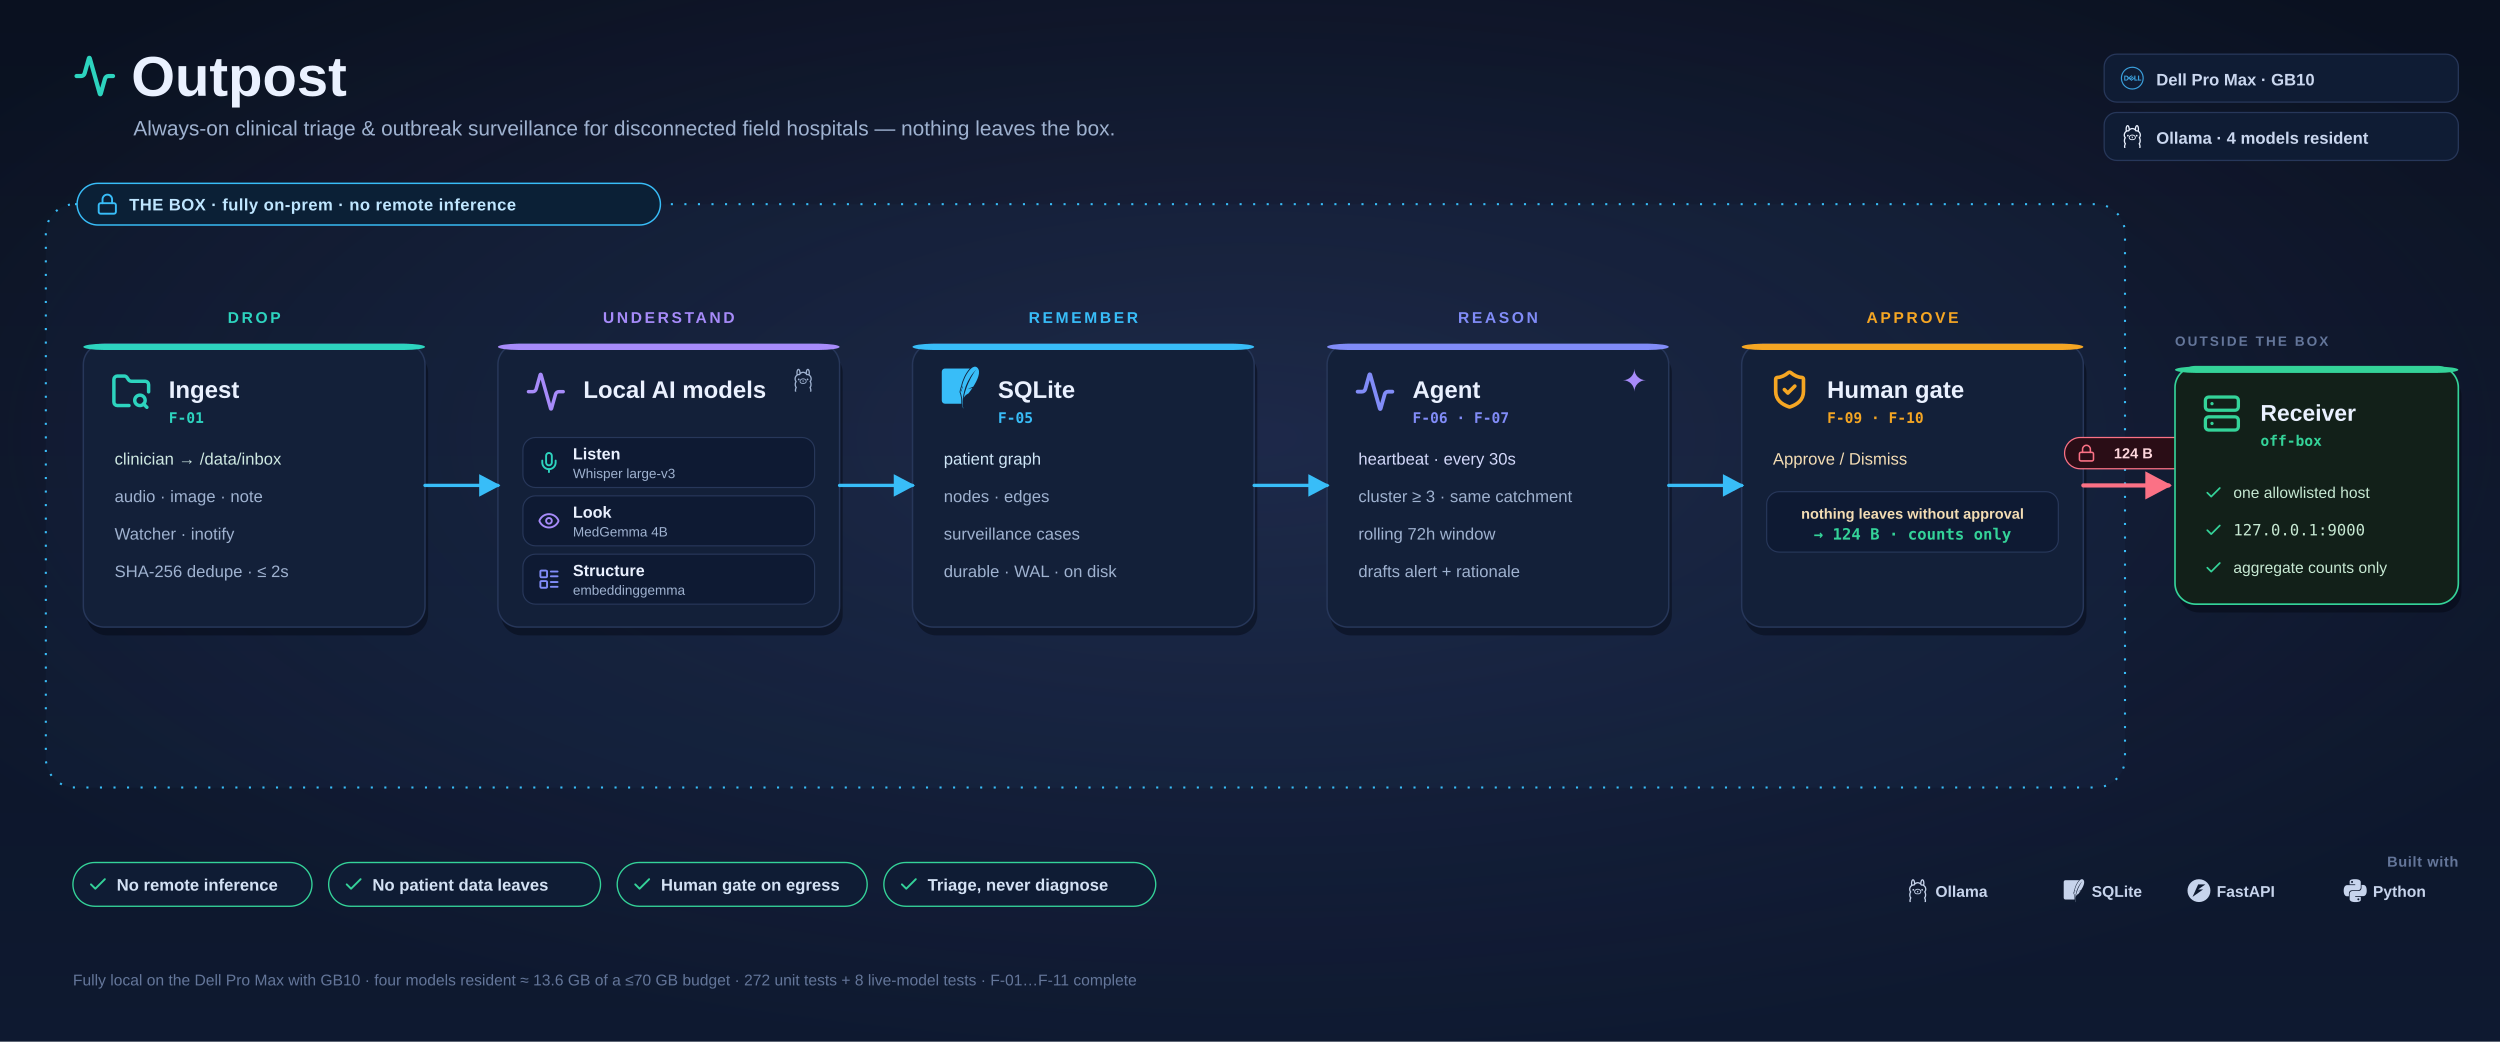
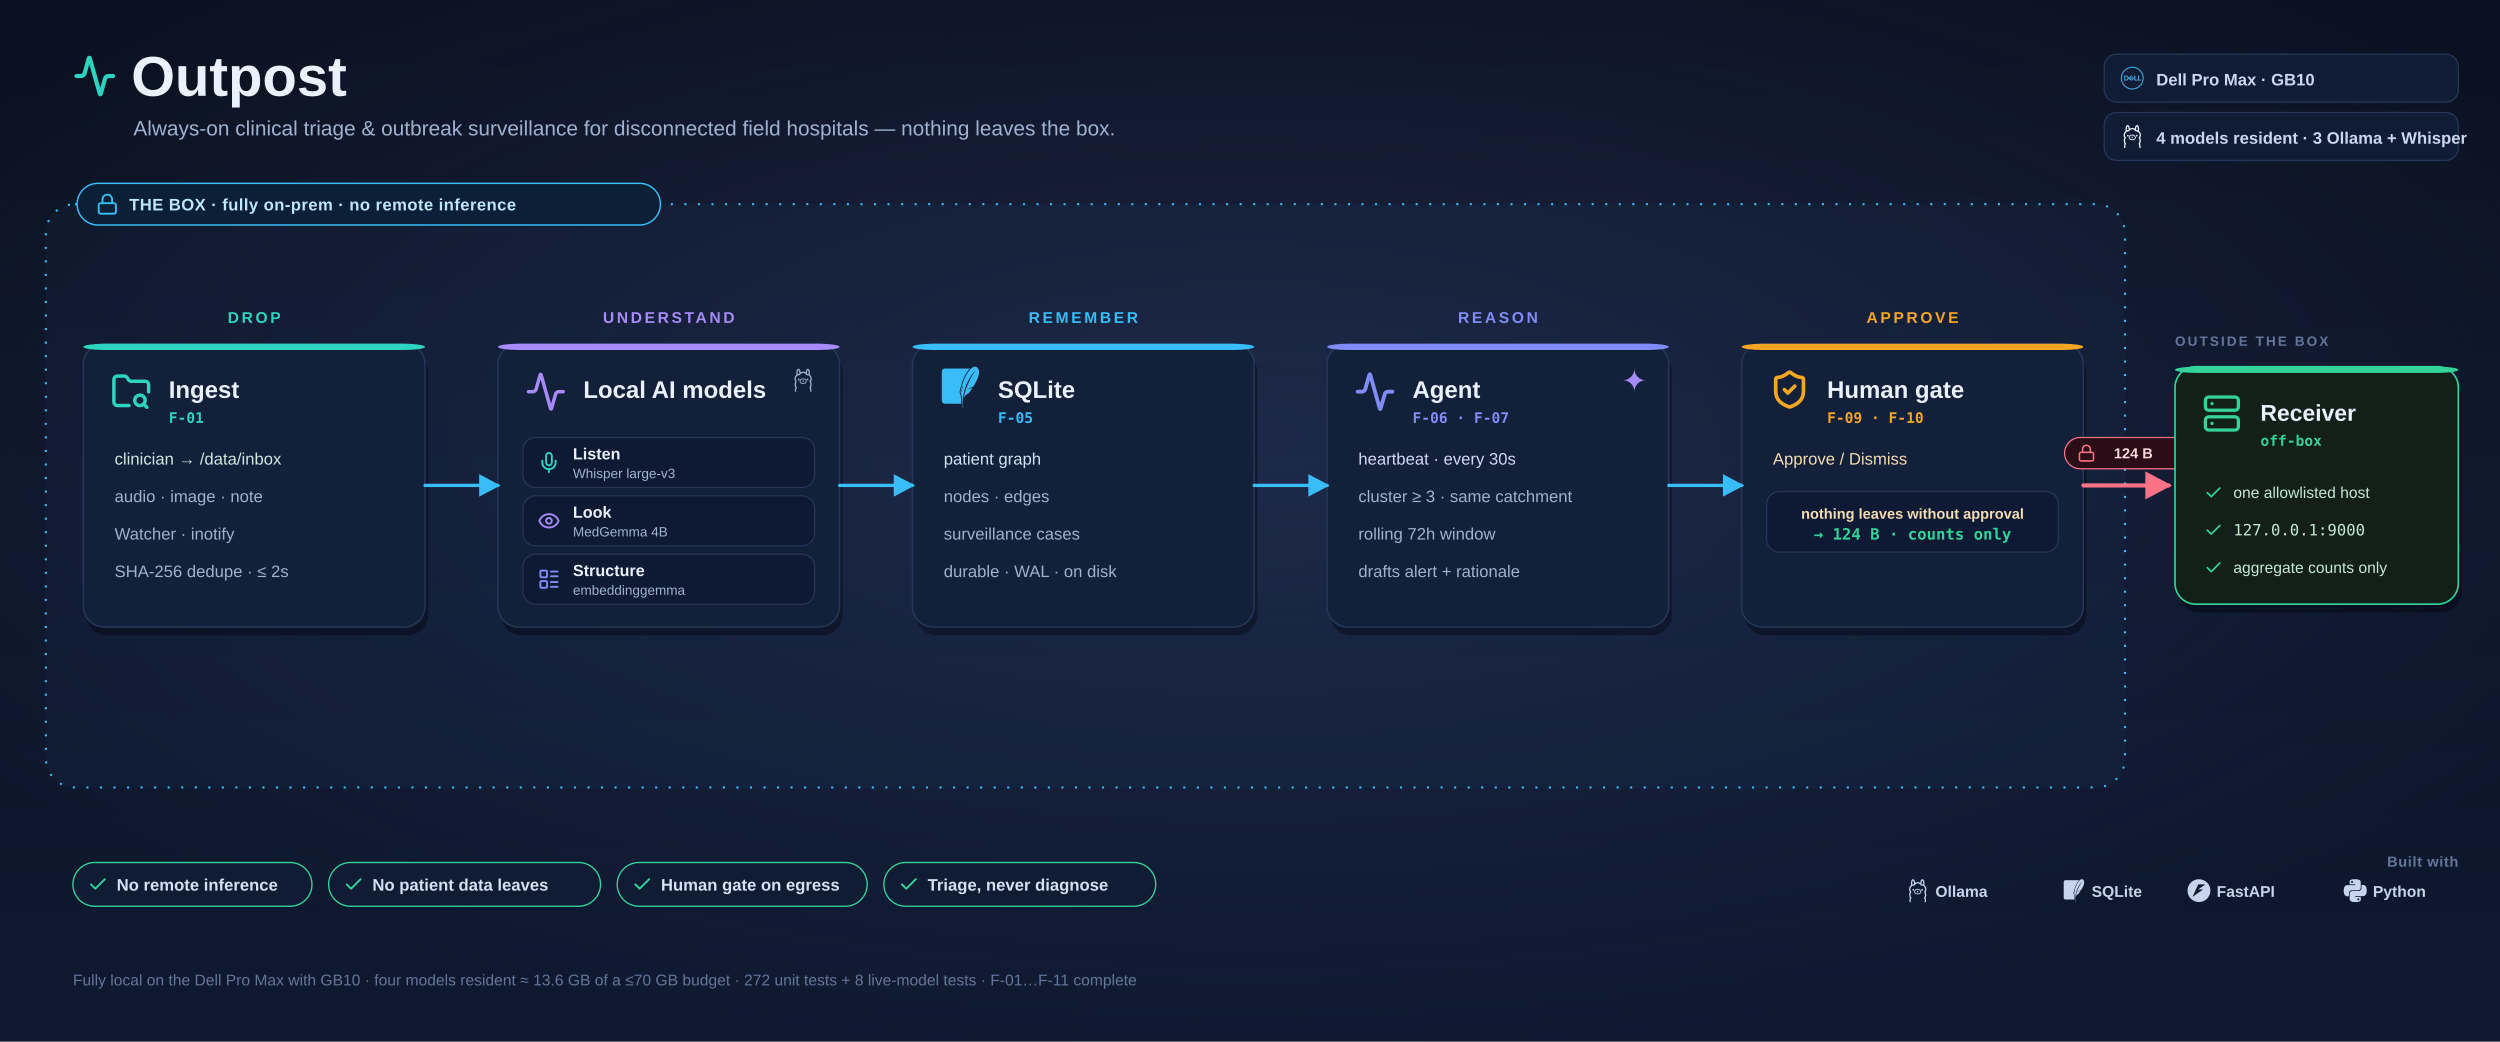
<svg xmlns="http://www.w3.org/2000/svg" width="2400" height="1000" viewBox="0 0 2400 1000" font-family="'Helvetica Neue','Segoe UI',Arial,sans-serif">
  <defs>
    <linearGradient id="bg" x1="0" y1="0" x2="0" y2="1">
      <stop offset="0" stop-color="#0a1120" />
      <stop offset="1" stop-color="#0e1930" />
    </linearGradient>
    <radialGradient id="glow" cx="0.5" cy="0.42" r="0.6">
      <stop offset="0" stop-color="#818cf8" stop-opacity="0.14" />
      <stop offset="1" stop-color="#818cf8" stop-opacity="0" />
    </radialGradient>
    <marker id="arrow" viewBox="0 0 10 10" refX="8" refY="5" markerWidth="7.5" markerHeight="7.5" orient="auto-start-reverse">
      <path d="M0.5,0.5 L9,5 L0.5,9.5 z" fill="#38bdf8" />
    </marker>
    <marker id="arrowR" viewBox="0 0 10 10" refX="8" refY="5" markerWidth="7.5" markerHeight="7.5" orient="auto-start-reverse">
      <path d="M0.5,0.5 L9,5 L0.5,9.5 z" fill="#fb7185" />
    </marker>
  </defs>
  <rect width="2400" height="1000" fill="url(#bg)" />
  <rect width="2400" height="1000" fill="url(#glow)" />
  <g transform="translate(70.0,52.0) scale(1.75)" fill="none" stroke="#2dd4bf" stroke-width="2.3" stroke-linecap="round" stroke-linejoin="round">
    <path d="M22 12h-2.48a2 2 0 0 0-1.93 1.46l-2.35 8.36a.25.25 0 0 1-.48 0L9.24 2.18a.25.25 0 0 0-.48 0l-2.35 8.36A2 2 0 0 1 4.49 12H2" />
  </g>
  <text x="126.0" y="92.0" font-family="'Helvetica Neue','Segoe UI',Arial,sans-serif" font-size="54" font-weight="800" fill="#eaf1ff" text-anchor="start">Outpost</text>
  <text x="128.0" y="130.0" font-family="'Helvetica Neue','Segoe UI',Arial,sans-serif" font-size="20" font-weight="500" fill="#9fb2d0" text-anchor="start">Always-on clinical triage &amp; outbreak surveillance for disconnected field hospitals — nothing leaves the box.</text>
  <rect x="2020.0" y="52.0" width="340.0" height="46.0" rx="12.0" fill="#0f1c34" stroke="#27375a" stroke-width="1.2" />
  <g transform="translate(2036.0,64.0) scale(0.9167)">
    <path fill="#3aa0dd" d="M17.963 14.6V9.324h1.222v4.204h2.14v1.07h-3.362zm-9.784-3.288l2.98-2.292c.281.228.56.458.841.687l-2.827 2.14.611.535 2.827-2.216c.281.228.56.458.841.688a295.83 295.83 0 0 1-2.827 2.216l.61.536 2.83-2.295-.001-1.986h1.223v4.204h2.216v1.07h-3.362v-1.987c-.995.763-1.987 1.529-2.981 2.292l-2.981-2.292c-.144.729-.653 1.36-1.312 1.694-.285.147-.597.24-.915.276-.183.022-.367.017-.551.017H3.516V9.325H5.69a2.544 2.544 0 0 1 1.563.557c.454.36.778.872.927 1.43m-3.516-.917v3.21l.953-.001a1.377 1.377 0 0 0 1.036-.523 1.74 1.74 0 0 0 .182-1.889 1.494 1.494 0 0 0-.976-.766c-.166-.04-.338-.03-.507-.032h-.688zM11.82 0h.337a11.94 11.94 0 0 1 5.405 1.373 12.101 12.101 0 0 1 4.126 3.557A11.93 11.93 0 0 1 24 11.82v.36a11.963 11.963 0 0 1-3.236 8.033A11.967 11.967 0 0 1 12.182 24h-.361a11.993 11.993 0 0 1-4.145-.806 12.04 12.04 0 0 1-4.274-2.836A12.057 12.057 0 0 1 .576 15.67 12.006 12.006 0 0 1 0 12.181v-.361a11.924 11.924 0 0 1 1.992-6.396 12.211 12.211 0 0 1 4.71-4.172A11.875 11.875 0 0 1 11.82 0m-.153 1.23a10.724 10.724 0 0 0-6.43 2.375 10.78 10.78 0 0 0-3.319 4.573 10.858 10.858 0 0 0 .193 8.12 10.788 10.788 0 0 0 3.546 4.421 10.698 10.698 0 0 0 4.786 1.946c1.456.209 2.955.124 4.376-.26a10.756 10.756 0 0 0 5.075-3.062 10.742 10.742 0 0 0 2.686-5.28 10.915 10.915 0 0 0-.122-4.682 10.77 10.77 0 0 0-7.098-7.626 10.78 10.78 0 0 0-3.693-.525z" />
  </g>
  <text x="2070.0" y="82.0" font-family="'Helvetica Neue','Segoe UI',Arial,sans-serif" font-size="16" font-weight="600" fill="#cad7ef" text-anchor="start">Dell Pro Max · GB10</text>
  <rect x="2020.0" y="108.0" width="340.0" height="46.0" rx="12.0" fill="#0f1c34" stroke="#27375a" stroke-width="1.2" />
  <g transform="translate(2036.0,120.0) scale(0.9167)">
    <path fill="#eaf1ff" d="M16.361 10.26a.894.894 0 0 0-.558.47l-.072.148.001.207c0 .193.004.217.059.353.076.193.152.312.291.448.24.238.51.3.872.205a.86.86 0 0 0 .517-.436.752.752 0 0 0 .08-.498c-.064-.453-.33-.782-.724-.897a1.06 1.06 0 0 0-.466 0zm-9.203.005c-.305.096-.533.32-.65.639a1.187 1.187 0 0 0-.06.52c.057.309.31.59.598.667.362.095.632.033.872-.205.14-.136.215-.255.291-.448.055-.136.059-.16.059-.353l.001-.207-.072-.148a.894.894 0 0 0-.565-.472 1.02 1.02 0 0 0-.474.007Zm4.184 2c-.131.071-.223.25-.195.383.031.143.157.288.353.407.105.063.112.072.117.136.004.038-.01.146-.029.243-.02.094-.036.194-.036.222.002.074.07.195.143.253.064.052.076.054.255.059.164.005.198.001.264-.03.169-.082.212-.234.15-.525-.052-.243-.042-.28.087-.355.137-.08.281-.219.324-.314a.365.365 0 0 0-.175-.48.394.394 0 0 0-.181-.033c-.126 0-.207.03-.355.124l-.085.053-.053-.032c-.219-.13-.259-.145-.391-.143a.396.396 0 0 0-.193.032zm.39-2.195c-.373.036-.475.05-.654.086-.291.06-.68.195-.951.328-.94.46-1.589 1.226-1.787 2.114-.04.176-.045.234-.045.53 0 .294.005.357.043.524.264 1.16 1.332 2.017 2.714 2.173.3.033 1.596.033 1.896 0 1.11-.125 2.064-.727 2.493-1.571.114-.226.169-.372.22-.602.039-.167.044-.23.044-.523 0-.297-.005-.355-.045-.531-.288-1.29-1.539-2.304-3.072-2.497a6.873 6.873 0 0 0-.855-.031zm.645.937a3.283 3.283 0 0 1 1.44.514c.223.148.537.458.671.662.166.251.26.508.303.82.02.143.01.251-.043.482-.08.345-.332.705-.672.957a3.115 3.115 0 0 1-.689.348c-.382.122-.632.144-1.525.138-.582-.006-.686-.01-.853-.042-.57-.107-1.022-.334-1.35-.68-.264-.28-.385-.535-.45-.946-.03-.192.025-.509.137-.776.136-.326.488-.73.836-.963.403-.269.934-.46 1.422-.512.187-.02.586-.02.773-.002zm-5.503-11a1.653 1.653 0 0 0-.683.298C5.617.74 5.173 1.666 4.985 2.819c-.07.436-.119 1.04-.119 1.503 0 .544.064 1.24.155 1.721.02.107.031.202.023.208a8.12 8.12 0 0 1-.187.152 5.324 5.324 0 0 0-.949 1.02 5.49 5.49 0 0 0-.94 2.339 6.625 6.625 0 0 0-.023 1.357c.091.78.325 1.438.727 2.04l.13.195-.037.064c-.269.452-.498 1.105-.605 1.732-.084.496-.095.629-.095 1.294 0 .67.009.803.088 1.266.095.555.288 1.143.503 1.534.071.128.243.393.264.407.007.003-.014.067-.046.141a7.405 7.405 0 0 0-.548 1.873c-.062.417-.071.552-.071.991 0 .56.031.832.148 1.279L3.42 24h1.478l-.05-.091c-.297-.552-.325-1.575-.068-2.597.117-.472.25-.819.498-1.296l.148-.29v-.177c0-.165-.003-.184-.057-.293a.915.915 0 0 0-.194-.25 1.74 1.74 0 0 1-.385-.543c-.424-.92-.506-2.286-.208-3.451.124-.486.329-.918.544-1.154a.787.787 0 0 0 .223-.531c0-.195-.07-.355-.224-.522a3.136 3.136 0 0 1-.817-1.729c-.14-.96.114-2.005.69-2.834.563-.814 1.353-1.336 2.237-1.475.199-.033.57-.028.776.01.226.04.367.028.512-.041.179-.085.268-.19.374-.431.093-.215.165-.333.36-.576.234-.29.46-.489.822-.729.413-.27.884-.467 1.352-.561.17-.035.25-.04.569-.04.319 0 .398.005.569.04a4.07 4.07 0 0 1 1.914.997c.117.109.398.457.488.602.034.057.095.177.132.267.105.241.195.346.374.43.14.068.286.082.503.045.343-.058.607-.053.943.016 1.144.23 2.14 1.173 2.581 2.437.385 1.108.276 2.267-.296 3.153-.097.15-.193.27-.333.419-.301.322-.301.722-.001 1.053.493.539.801 1.866.708 3.036-.062.772-.26 1.463-.533 1.854a2.096 2.096 0 0 1-.224.258.916.916 0 0 0-.194.25c-.054.109-.057.128-.057.293v.178l.148.29c.248.476.38.823.498 1.295.253 1.008.231 2.01-.059 2.581a.845.845 0 0 0-.044.098c0 .006.329.009.732.009h.73l.02-.074.036-.134c.019-.076.057-.3.088-.516.029-.217.029-1.016 0-1.258-.11-.875-.295-1.57-.597-2.226-.032-.074-.053-.138-.046-.141.008-.005.057-.074.108-.152.376-.569.607-1.284.724-2.228.031-.26.031-1.378 0-1.628-.083-.645-.182-1.082-.348-1.525a6.083 6.083 0 0 0-.329-.7l-.038-.064.131-.194c.402-.604.636-1.262.727-2.04a6.625 6.625 0 0 0-.024-1.358 5.512 5.512 0 0 0-.939-2.339 5.325 5.325 0 0 0-.95-1.02 8.097 8.097 0 0 1-.186-.152.692.692 0 0 1 .023-.208c.208-1.087.201-2.443-.017-3.503-.19-.924-.535-1.658-.98-2.082-.354-.338-.716-.482-1.15-.455-.996.059-1.8 1.205-2.116 3.01a6.805 6.805 0 0 0-.097.726c0 .036-.007.066-.015.066a.96.96 0 0 1-.149-.078A4.857 4.857 0 0 0 12 3.03c-.832 0-1.687.243-2.456.698a.958.958 0 0 1-.148.078c-.008 0-.015-.03-.015-.066a6.71 6.71 0 0 0-.097-.725C8.997 1.392 8.337.319 7.46.048a2.096 2.096 0 0 0-.585-.041Zm.293 1.402c.248.197.523.759.682 1.388.03.113.06.244.069.292.007.047.026.152.041.233.067.365.098.76.102 1.24l.002.475-.12.175-.118.178h-.278c-.324 0-.646.041-.954.124l-.238.06c-.033.007-.038-.003-.057-.144a8.438 8.438 0 0 1 .016-2.323c.124-.788.413-1.501.696-1.711.067-.05.079-.049.157.013zm9.825-.012c.17.126.358.46.498.888.28.854.36 2.028.212 3.145-.019.14-.024.151-.057.144l-.238-.06a3.693 3.693 0 0 0-.954-.124h-.278l-.119-.178-.119-.175.002-.474c.004-.669.066-1.19.214-1.772.157-.623.434-1.185.68-1.382.078-.062.09-.063.159-.012z" />
  </g>
-   <text x="2070.0" y="138.0" font-family="'Helvetica Neue','Segoe UI',Arial,sans-serif" font-size="16" font-weight="600" fill="#cad7ef" text-anchor="start">Ollama · 4 models resident</text>
+   <text x="2070.0" y="138.0" font-family="'Helvetica Neue','Segoe UI',Arial,sans-serif" font-size="16" font-weight="600" fill="#cad7ef" text-anchor="start">4 models resident · 3 Ollama + Whisper</text>
  <rect x="44.0" y="196.0" width="1996.0" height="560.0" rx="28.0" fill="#38bdf8" opacity="0.03" />
  <rect x="44.0" y="196.0" width="1996.0" height="560.0" rx="28.0" fill="none" stroke="#38bdf8" stroke-width="2.0" stroke-dasharray="2 11" />
  <rect x="74.0" y="176.0" width="560.0" height="40.0" rx="20.0" fill="#0b2036" stroke="#38bdf8" stroke-width="1.4" />
  <g transform="translate(92.0,185.0) scale(0.9167)" fill="none" stroke="#38bdf8" stroke-width="2.0" stroke-linecap="round" stroke-linejoin="round">
    <rect width="18" height="11" x="3" y="11" rx="2" ry="2" />
    <path d="M7 11V7a5 5 0 0 1 10 0v4" />
  </g>
  <text x="124.0" y="202.0" font-family="'Helvetica Neue','Segoe UI',Arial,sans-serif" font-size="16" font-weight="700" fill="#bfe6ff" text-anchor="start" letter-spacing="0.4">THE BOX · fully on-prem · no remote inference</text>
  <text x="244.0" y="310.0" font-family="'Helvetica Neue','Segoe UI',Arial,sans-serif" font-size="15" font-weight="700" fill="#2dd4bf" text-anchor="middle" letter-spacing="2.5">DROP</text>
  <text x="642.0" y="310.0" font-family="'Helvetica Neue','Segoe UI',Arial,sans-serif" font-size="15" font-weight="700" fill="#a78bfa" text-anchor="middle" letter-spacing="2.5">UNDERSTAND</text>
  <text x="1040.0" y="310.0" font-family="'Helvetica Neue','Segoe UI',Arial,sans-serif" font-size="15" font-weight="700" fill="#38bdf8" text-anchor="middle" letter-spacing="2.5">REMEMBER</text>
  <text x="1438.0" y="310.0" font-family="'Helvetica Neue','Segoe UI',Arial,sans-serif" font-size="15" font-weight="700" fill="#818cf8" text-anchor="middle" letter-spacing="2.5">REASON</text>
  <text x="1836.0" y="310.0" font-family="'Helvetica Neue','Segoe UI',Arial,sans-serif" font-size="15" font-weight="700" fill="#f5a623" text-anchor="middle" letter-spacing="2.5">APPROVE</text>
  <rect x="83.0" y="338.0" width="328.0" height="272.0" rx="20.0" fill="#00030a" opacity="0.4" />
  <rect x="80.0" y="330.0" width="328.0" height="272.0" rx="20.0" fill="#132039" stroke="#27375a" stroke-width="1.4" />
  <rect x="80.0" y="330.0" width="328.0" height="6.0" rx="20.0" fill="#2dd4bf" />
  <g transform="translate(106.0,356.0) scale(1.6667)" fill="none" stroke="#2dd4bf" stroke-width="2.0" stroke-linecap="round" stroke-linejoin="round">
    <path d="M10.7 20H4a2 2 0 0 1-2-2V5a2 2 0 0 1 2-2h3.9a2 2 0 0 1 1.69.9l.81 1.2a2 2 0 0 0 1.67.9H20a2 2 0 0 1 2 2v4.1" />
    <path d="m21 21-1.9-1.9" />
    <circle cx="17" cy="17" r="3" />
  </g>
  <text x="162.0" y="382.0" font-family="'Helvetica Neue','Segoe UI',Arial,sans-serif" font-size="23" font-weight="700" fill="#eaf1ff" text-anchor="start">Ingest</text>
  <text x="162.0" y="406.0" font-family="'SF Mono','Menlo','DejaVu Sans Mono',monospace" font-size="14" font-weight="700" fill="#2dd4bf" text-anchor="start">F-01</text>
  <text x="110.0" y="446.0" font-family="'Helvetica Neue','Segoe UI',Arial,sans-serif" font-size="16" font-weight="500" fill="#cfe9e2" text-anchor="start">clinician → /data/inbox</text>
  <text x="110.0" y="482.0" font-family="'Helvetica Neue','Segoe UI',Arial,sans-serif" font-size="16" font-weight="500" fill="#9fb2d0" text-anchor="start">audio · image · note</text>
  <text x="110.0" y="518.0" font-family="'Helvetica Neue','Segoe UI',Arial,sans-serif" font-size="16" font-weight="500" fill="#9fb2d0" text-anchor="start">Watcher · inotify</text>
  <text x="110.0" y="554.0" font-family="'Helvetica Neue','Segoe UI',Arial,sans-serif" font-size="16" font-weight="500" fill="#9fb2d0" text-anchor="start">SHA-256 dedupe · ≤ 2s</text>
  <rect x="481.0" y="338.0" width="328.0" height="272.0" rx="20.0" fill="#00030a" opacity="0.4" />
  <rect x="478.0" y="330.0" width="328.0" height="272.0" rx="20.0" fill="#132039" stroke="#27375a" stroke-width="1.4" />
  <rect x="478.0" y="330.0" width="328.0" height="6.0" rx="20.0" fill="#a78bfa" />
  <g transform="translate(504.0,356.0) scale(1.6667)" fill="none" stroke="#a78bfa" stroke-width="2.0" stroke-linecap="round" stroke-linejoin="round">
    <path d="M22 12h-2.48a2 2 0 0 0-1.93 1.46l-2.35 8.36a.25.25 0 0 1-.48 0L9.24 2.18a.25.25 0 0 0-.48 0l-2.35 8.36A2 2 0 0 1 4.49 12H2" />
  </g>
  <text x="560.0" y="382.0" font-family="'Helvetica Neue','Segoe UI',Arial,sans-serif" font-size="23" font-weight="700" fill="#eaf1ff" text-anchor="start">Local AI models</text>
  <g transform="translate(760.0,354.0) scale(0.9167)">
    <path fill="#9fb2d0" d="M16.361 10.26a.894.894 0 0 0-.558.47l-.072.148.001.207c0 .193.004.217.059.353.076.193.152.312.291.448.24.238.51.3.872.205a.86.86 0 0 0 .517-.436.752.752 0 0 0 .08-.498c-.064-.453-.33-.782-.724-.897a1.06 1.06 0 0 0-.466 0zm-9.203.005c-.305.096-.533.32-.65.639a1.187 1.187 0 0 0-.06.52c.057.309.31.59.598.667.362.095.632.033.872-.205.14-.136.215-.255.291-.448.055-.136.059-.16.059-.353l.001-.207-.072-.148a.894.894 0 0 0-.565-.472 1.02 1.02 0 0 0-.474.007Zm4.184 2c-.131.071-.223.25-.195.383.031.143.157.288.353.407.105.063.112.072.117.136.004.038-.01.146-.029.243-.02.094-.036.194-.036.222.002.074.07.195.143.253.064.052.076.054.255.059.164.005.198.001.264-.03.169-.082.212-.234.15-.525-.052-.243-.042-.28.087-.355.137-.08.281-.219.324-.314a.365.365 0 0 0-.175-.48.394.394 0 0 0-.181-.033c-.126 0-.207.03-.355.124l-.085.053-.053-.032c-.219-.13-.259-.145-.391-.143a.396.396 0 0 0-.193.032zm.39-2.195c-.373.036-.475.05-.654.086-.291.06-.68.195-.951.328-.94.46-1.589 1.226-1.787 2.114-.04.176-.045.234-.045.53 0 .294.005.357.043.524.264 1.16 1.332 2.017 2.714 2.173.3.033 1.596.033 1.896 0 1.11-.125 2.064-.727 2.493-1.571.114-.226.169-.372.22-.602.039-.167.044-.23.044-.523 0-.297-.005-.355-.045-.531-.288-1.29-1.539-2.304-3.072-2.497a6.873 6.873 0 0 0-.855-.031zm.645.937a3.283 3.283 0 0 1 1.44.514c.223.148.537.458.671.662.166.251.26.508.303.82.02.143.01.251-.043.482-.08.345-.332.705-.672.957a3.115 3.115 0 0 1-.689.348c-.382.122-.632.144-1.525.138-.582-.006-.686-.01-.853-.042-.57-.107-1.022-.334-1.35-.68-.264-.28-.385-.535-.45-.946-.03-.192.025-.509.137-.776.136-.326.488-.73.836-.963.403-.269.934-.46 1.422-.512.187-.02.586-.02.773-.002zm-5.503-11a1.653 1.653 0 0 0-.683.298C5.617.74 5.173 1.666 4.985 2.819c-.07.436-.119 1.04-.119 1.503 0 .544.064 1.24.155 1.721.02.107.031.202.023.208a8.12 8.12 0 0 1-.187.152 5.324 5.324 0 0 0-.949 1.02 5.49 5.49 0 0 0-.94 2.339 6.625 6.625 0 0 0-.023 1.357c.091.78.325 1.438.727 2.04l.13.195-.037.064c-.269.452-.498 1.105-.605 1.732-.084.496-.095.629-.095 1.294 0 .67.009.803.088 1.266.095.555.288 1.143.503 1.534.071.128.243.393.264.407.007.003-.014.067-.046.141a7.405 7.405 0 0 0-.548 1.873c-.062.417-.071.552-.071.991 0 .56.031.832.148 1.279L3.42 24h1.478l-.05-.091c-.297-.552-.325-1.575-.068-2.597.117-.472.25-.819.498-1.296l.148-.29v-.177c0-.165-.003-.184-.057-.293a.915.915 0 0 0-.194-.25 1.74 1.74 0 0 1-.385-.543c-.424-.92-.506-2.286-.208-3.451.124-.486.329-.918.544-1.154a.787.787 0 0 0 .223-.531c0-.195-.07-.355-.224-.522a3.136 3.136 0 0 1-.817-1.729c-.14-.96.114-2.005.69-2.834.563-.814 1.353-1.336 2.237-1.475.199-.033.57-.028.776.01.226.04.367.028.512-.041.179-.085.268-.19.374-.431.093-.215.165-.333.36-.576.234-.29.46-.489.822-.729.413-.27.884-.467 1.352-.561.17-.035.25-.04.569-.04.319 0 .398.005.569.04a4.07 4.07 0 0 1 1.914.997c.117.109.398.457.488.602.034.057.095.177.132.267.105.241.195.346.374.43.14.068.286.082.503.045.343-.058.607-.053.943.016 1.144.23 2.14 1.173 2.581 2.437.385 1.108.276 2.267-.296 3.153-.097.15-.193.27-.333.419-.301.322-.301.722-.001 1.053.493.539.801 1.866.708 3.036-.062.772-.26 1.463-.533 1.854a2.096 2.096 0 0 1-.224.258.916.916 0 0 0-.194.25c-.054.109-.057.128-.057.293v.178l.148.29c.248.476.38.823.498 1.295.253 1.008.231 2.01-.059 2.581a.845.845 0 0 0-.044.098c0 .006.329.009.732.009h.73l.02-.074.036-.134c.019-.076.057-.3.088-.516.029-.217.029-1.016 0-1.258-.11-.875-.295-1.57-.597-2.226-.032-.074-.053-.138-.046-.141.008-.005.057-.074.108-.152.376-.569.607-1.284.724-2.228.031-.26.031-1.378 0-1.628-.083-.645-.182-1.082-.348-1.525a6.083 6.083 0 0 0-.329-.7l-.038-.064.131-.194c.402-.604.636-1.262.727-2.04a6.625 6.625 0 0 0-.024-1.358 5.512 5.512 0 0 0-.939-2.339 5.325 5.325 0 0 0-.95-1.02 8.097 8.097 0 0 1-.186-.152.692.692 0 0 1 .023-.208c.208-1.087.201-2.443-.017-3.503-.19-.924-.535-1.658-.98-2.082-.354-.338-.716-.482-1.15-.455-.996.059-1.8 1.205-2.116 3.01a6.805 6.805 0 0 0-.097.726c0 .036-.007.066-.015.066a.96.96 0 0 1-.149-.078A4.857 4.857 0 0 0 12 3.03c-.832 0-1.687.243-2.456.698a.958.958 0 0 1-.148.078c-.008 0-.015-.03-.015-.066a6.71 6.71 0 0 0-.097-.725C8.997 1.392 8.337.319 7.46.048a2.096 2.096 0 0 0-.585-.041Zm.293 1.402c.248.197.523.759.682 1.388.03.113.06.244.069.292.007.047.026.152.041.233.067.365.098.76.102 1.24l.002.475-.12.175-.118.178h-.278c-.324 0-.646.041-.954.124l-.238.06c-.033.007-.038-.003-.057-.144a8.438 8.438 0 0 1 .016-2.323c.124-.788.413-1.501.696-1.711.067-.05.079-.049.157.013zm9.825-.012c.17.126.358.46.498.888.28.854.36 2.028.212 3.145-.019.14-.024.151-.057.144l-.238-.06a3.693 3.693 0 0 0-.954-.124h-.278l-.119-.178-.119-.175.002-.474c.004-.669.066-1.19.214-1.772.157-.623.434-1.185.68-1.382.078-.062.09-.063.159-.012z" />
  </g>
  <rect x="502.0" y="420.0" width="280.0" height="48.0" rx="12.0" fill="#0e1a33" stroke="#27375a" stroke-width="1.1" />
  <g transform="translate(516.0,433.0) scale(0.9167)" fill="none" stroke="#2dd4bf" stroke-width="2.0" stroke-linecap="round" stroke-linejoin="round">
    <path d="M12 19v3" />
    <path d="M19 10v2a7 7 0 0 1-14 0v-2" />
    <rect x="9" y="2" width="6" height="13" rx="3" />
  </g>
  <text x="550.0" y="441.0" font-family="'Helvetica Neue','Segoe UI',Arial,sans-serif" font-size="15.5" font-weight="700" fill="#eaf1ff" text-anchor="start">Listen</text>
  <text x="550.0" y="459.0" font-family="'Helvetica Neue','Segoe UI',Arial,sans-serif" font-size="13" font-weight="400" fill="#9fb2d0" text-anchor="start">Whisper large-v3</text>
  <rect x="502.0" y="476.0" width="280.0" height="48.0" rx="12.0" fill="#0e1a33" stroke="#27375a" stroke-width="1.1" />
  <g transform="translate(516.0,489.0) scale(0.9167)" fill="none" stroke="#a78bfa" stroke-width="2.0" stroke-linecap="round" stroke-linejoin="round">
    <path d="M2.062 12.348a1 1 0 0 1 0-.696 10.75 10.75 0 0 1 19.876 0 1 1 0 0 1 0 .696 10.75 10.75 0 0 1-19.876 0" />
    <circle cx="12" cy="12" r="3" />
  </g>
  <text x="550.0" y="497.0" font-family="'Helvetica Neue','Segoe UI',Arial,sans-serif" font-size="15.5" font-weight="700" fill="#eaf1ff" text-anchor="start">Look</text>
  <text x="550.0" y="515.0" font-family="'Helvetica Neue','Segoe UI',Arial,sans-serif" font-size="13" font-weight="400" fill="#9fb2d0" text-anchor="start">MedGemma 4B</text>
  <rect x="502.0" y="532.0" width="280.0" height="48.0" rx="12.0" fill="#0e1a33" stroke="#27375a" stroke-width="1.1" />
  <g transform="translate(516.0,545.0) scale(0.9167)" fill="none" stroke="#818cf8" stroke-width="2.0" stroke-linecap="round" stroke-linejoin="round">
    <rect width="7" height="7" x="3" y="3" rx="1" />
    <rect width="7" height="7" x="3" y="14" rx="1" />
    <path d="M14 4h7" />
    <path d="M14 9h7" />
    <path d="M14 15h7" />
    <path d="M14 20h7" />
  </g>
  <text x="550.0" y="553.0" font-family="'Helvetica Neue','Segoe UI',Arial,sans-serif" font-size="15.5" font-weight="700" fill="#eaf1ff" text-anchor="start">Structure</text>
  <text x="550.0" y="571.0" font-family="'Helvetica Neue','Segoe UI',Arial,sans-serif" font-size="13" font-weight="400" fill="#9fb2d0" text-anchor="start">embeddinggemma</text>
  <rect x="879.0" y="338.0" width="328.0" height="272.0" rx="20.0" fill="#00030a" opacity="0.4" />
  <rect x="876.0" y="330.0" width="328.0" height="272.0" rx="20.0" fill="#132039" stroke="#27375a" stroke-width="1.4" />
  <rect x="876.0" y="330.0" width="328.0" height="6.0" rx="20.0" fill="#38bdf8" />
  <g transform="translate(902.0,352.0) scale(1.6667)">
    <path fill="#38bdf8" d="M21.678.521c-1.032-.92-2.28-.55-3.513.544a8.71 8.71 0 0 0-.547.535c-2.109 2.237-4.066 6.38-4.674 9.544.237.48.422 1.093.544 1.561a13.044 13.044 0 0 1 .164.703s-.019-.071-.096-.296l-.05-.146a1.689 1.689 0 0 0-.033-.08c-.138-.32-.518-.995-.686-1.289-.143.423-.27.818-.376 1.176.484.884.778 2.4.778 2.4s-.025-.099-.147-.442c-.107-.303-.644-1.244-.772-1.464-.217.804-.304 1.346-.226 1.478.152.256.296.698.422 1.186.286 1.1.485 2.44.485 2.44l.017.224a22.41 22.41 0 0 0 .056 2.748c.095 1.146.273 2.13.5 2.657l.155-.084c-.334-1.038-.47-2.399-.41-3.967.09-2.398.642-5.29 1.661-8.304 1.723-4.55 4.113-8.201 6.3-9.945-1.993 1.8-4.692 7.63-5.5 9.788-.904 2.416-1.545 4.684-1.931 6.857.666-2.037 2.821-2.912 2.821-2.912s1.057-1.304 2.292-3.166c-.74.169-1.955.458-2.362.629-.6.251-.762.337-.762.337s1.945-1.184 3.613-1.72C21.695 7.9 24.195 2.767 21.678.521m-18.573.543A1.842 1.842 0 0 0 1.27 2.9v16.608a1.84 1.84 0 0 0 1.835 1.834h9.418a22.953 22.953 0 0 1-.052-2.707c-.006-.062-.011-.141-.016-.2a27.01 27.01 0 0 0-.473-2.378c-.121-.47-.275-.898-.369-1.057-.116-.197-.098-.31-.097-.432 0-.12.015-.245.037-.386a9.98 9.98 0 0 1 .234-1.045l.217-.028c-.017-.035-.014-.065-.031-.097l-.041-.381a32.8 32.8 0 0 1 .382-1.194l.2-.019c-.008-.016-.01-.038-.018-.053l-.043-.316c.63-3.28 2.587-7.443 4.8-9.791.066-.069.133-.128.198-.194Z" />
  </g>
  <text x="958.0" y="382.0" font-family="'Helvetica Neue','Segoe UI',Arial,sans-serif" font-size="23" font-weight="700" fill="#eaf1ff" text-anchor="start">SQLite</text>
  <text x="958.0" y="406.0" font-family="'SF Mono','Menlo','DejaVu Sans Mono',monospace" font-size="14" font-weight="700" fill="#38bdf8" text-anchor="start">F-05</text>
  <text x="906.0" y="446.0" font-family="'Helvetica Neue','Segoe UI',Arial,sans-serif" font-size="16" font-weight="500" fill="#cfe6f7" text-anchor="start">patient graph</text>
  <text x="906.0" y="482.0" font-family="'Helvetica Neue','Segoe UI',Arial,sans-serif" font-size="16" font-weight="500" fill="#9fb2d0" text-anchor="start">nodes · edges</text>
  <text x="906.0" y="518.0" font-family="'Helvetica Neue','Segoe UI',Arial,sans-serif" font-size="16" font-weight="500" fill="#9fb2d0" text-anchor="start">surveillance cases</text>
  <text x="906.0" y="554.0" font-family="'Helvetica Neue','Segoe UI',Arial,sans-serif" font-size="16" font-weight="500" fill="#9fb2d0" text-anchor="start">durable · WAL · on disk</text>
  <rect x="1277.0" y="338.0" width="328.0" height="272.0" rx="20.0" fill="#00030a" opacity="0.4" />
  <rect x="1274.0" y="330.0" width="328.0" height="272.0" rx="20.0" fill="#132039" stroke="#27375a" stroke-width="1.4" />
  <rect x="1274.0" y="330.0" width="328.0" height="6.0" rx="20.0" fill="#818cf8" />
  <g transform="translate(1300.0,356.0) scale(1.6667)" fill="none" stroke="#818cf8" stroke-width="2.2" stroke-linecap="round" stroke-linejoin="round">
    <path d="M22 12h-2.48a2 2 0 0 0-1.93 1.46l-2.35 8.36a.25.25 0 0 1-.48 0L9.24 2.18a.25.25 0 0 0-.48 0l-2.35 8.36A2 2 0 0 1 4.49 12H2" />
  </g>
  <text x="1356.0" y="382.0" font-family="'Helvetica Neue','Segoe UI',Arial,sans-serif" font-size="23" font-weight="700" fill="#eaf1ff" text-anchor="start">Agent</text>
  <text x="1356.0" y="406.0" font-family="'SF Mono','Menlo','DejaVu Sans Mono',monospace" font-size="14" font-weight="700" fill="#818cf8" text-anchor="start">F-06 · F-07</text>
  <text x="1304.0" y="446.0" font-family="'Helvetica Neue','Segoe UI',Arial,sans-serif" font-size="16" font-weight="500" fill="#d4d9fb" text-anchor="start">heartbeat · every 30s</text>
  <text x="1304.0" y="482.0" font-family="'Helvetica Neue','Segoe UI',Arial,sans-serif" font-size="16" font-weight="500" fill="#9fb2d0" text-anchor="start">cluster ≥ 3 · same catchment</text>
  <text x="1304.0" y="518.0" font-family="'Helvetica Neue','Segoe UI',Arial,sans-serif" font-size="16" font-weight="500" fill="#9fb2d0" text-anchor="start">rolling 72h window</text>
  <text x="1304.0" y="554.0" font-family="'Helvetica Neue','Segoe UI',Arial,sans-serif" font-size="16" font-weight="500" fill="#9fb2d0" text-anchor="start">drafts alert + rationale</text>
  <g transform="translate(1558.0,354.0) scale(0.9167)">
    <path fill="#a78bfa" d="M11.04 19.32Q12 21.51 12 24q0-2.49.93-4.68.96-2.19 2.58-3.81t3.81-2.55Q21.51 12 24 12q-2.49 0-4.68-.93a12.3 12.3 0 0 1-3.81-2.58 12.3 12.3 0 0 1-2.58-3.81Q12 2.49 12 0q0 2.49-.96 4.68-.93 2.19-2.55 3.81a12.3 12.3 0 0 1-3.81 2.58Q2.49 12 0 12q2.49 0 4.68.96 2.19.93 3.81 2.55t2.55 3.81" />
  </g>
  <rect x="1675.0" y="338.0" width="328.0" height="272.0" rx="20.0" fill="#00030a" opacity="0.4" />
  <rect x="1672.0" y="330.0" width="328.0" height="272.0" rx="20.0" fill="#132039" stroke="#27375a" stroke-width="1.4" />
  <rect x="1672.0" y="330.0" width="328.0" height="6.0" rx="20.0" fill="#f5a623" />
  <g transform="translate(1698.0,354.0) scale(1.6667)" fill="none" stroke="#f5a623" stroke-width="2.1" stroke-linecap="round" stroke-linejoin="round">
    <path d="M20 13c0 5-3.5 7.5-7.66 8.95a1 1 0 0 1-.67-.01C7.5 20.5 4 18 4 13V6a1 1 0 0 1 1-1c2 0 4.5-1.2 6.24-2.72a1.17 1.17 0 0 1 1.52 0C14.51 3.81 17 5 19 5a1 1 0 0 1 1 1z" />
    <path d="m9 12 2 2 4-4" />
  </g>
  <text x="1754.0" y="382.0" font-family="'Helvetica Neue','Segoe UI',Arial,sans-serif" font-size="23" font-weight="700" fill="#eaf1ff" text-anchor="start">Human gate</text>
  <text x="1754.0" y="406.0" font-family="'SF Mono','Menlo','DejaVu Sans Mono',monospace" font-size="14" font-weight="700" fill="#f5a623" text-anchor="start">F-09 · F-10</text>
  <text x="1702.0" y="446.0" font-family="'Helvetica Neue','Segoe UI',Arial,sans-serif" font-size="16" font-weight="500" fill="#f4ddb4" text-anchor="start">Approve / Dismiss</text>
  <rect x="1696.0" y="472.0" width="280.0" height="58.0" rx="12.0" fill="#0e1a33" stroke="#27375a" stroke-width="1.1" />
  <text x="1836.0" y="498.0" font-family="'Helvetica Neue','Segoe UI',Arial,sans-serif" font-size="14" font-weight="600" fill="#f4ddb4" text-anchor="middle">nothing leaves without approval</text>
  <text x="1836.0" y="518.0" font-family="'SF Mono','Menlo','DejaVu Sans Mono',monospace" font-size="15" font-weight="700" fill="#34d399" text-anchor="middle">→ 124 B · counts only</text>
  <line x1="408.0" y1="466.0" x2="478.0" y2="466.0" stroke="#38bdf8" stroke-width="3.2" stroke-linecap="round" marker-end="url(#arrow)" />
  <line x1="806.0" y1="466.0" x2="876.0" y2="466.0" stroke="#38bdf8" stroke-width="3.2" stroke-linecap="round" marker-end="url(#arrow)" />
  <line x1="1204.0" y1="466.0" x2="1274.0" y2="466.0" stroke="#38bdf8" stroke-width="3.2" stroke-linecap="round" marker-end="url(#arrow)" />
  <line x1="1602.0" y1="466.0" x2="1672.0" y2="466.0" stroke="#38bdf8" stroke-width="3.2" stroke-linecap="round" marker-end="url(#arrow)" />
  <line x1="2000.0" y1="466.0" x2="2082.0" y2="466.0" stroke="#fb7185" stroke-width="4.0" stroke-linecap="round" marker-end="url(#arrowR)" />
  <rect x="1982.0" y="420.0" width="128.0" height="30.0" rx="15.0" fill="#2a0d16" stroke="#fb7185" stroke-width="1.2" />
  <g transform="translate(1994.0,426.0) scale(0.75)" fill="none" stroke="#fb7185" stroke-width="2.0" stroke-linecap="round" stroke-linejoin="round">
    <rect width="18" height="11" x="3" y="11" rx="2" ry="2" />
    <path d="M7 11V7a5 5 0 0 1 10 0v4" />
  </g>
  <text x="2048.0" y="440.0" font-family="'Helvetica Neue','Segoe UI',Arial,sans-serif" font-size="14" font-weight="700" fill="#ffd7dd" text-anchor="middle">124 B</text>
  <text x="2088.0" y="332.0" font-family="'Helvetica Neue','Segoe UI',Arial,sans-serif" font-size="13" font-weight="700" fill="#64769a" text-anchor="start" letter-spacing="2">OUTSIDE THE BOX</text>
  <rect x="2091.0" y="360.0" width="272.0" height="228.0" rx="20.0" fill="#00030a" opacity="0.4" />
  <rect x="2088.0" y="352.0" width="272.0" height="228.0" rx="20.0" fill="#122019" stroke="#34d399" stroke-width="1.6" />
  <rect x="2088.0" y="352.0" width="272.0" height="6.0" rx="20.0" fill="#34d399" />
  <g transform="translate(2114.0,378.0) scale(1.5833)" fill="none" stroke="#34d399" stroke-width="2.0" stroke-linecap="round" stroke-linejoin="round">
    <rect width="20" height="8" x="2" y="2" rx="2" ry="2" />
    <rect width="20" height="8" x="2" y="14" rx="2" ry="2" />
    <line x1="6" x2="6.01" y1="6" y2="6" />
    <line x1="6" x2="6.01" y1="18" y2="18" />
  </g>
  <text x="2170.0" y="404.0" font-family="'Helvetica Neue','Segoe UI',Arial,sans-serif" font-size="22" font-weight="700" fill="#eaf1ff" text-anchor="start">Receiver</text>
  <text x="2170.0" y="428.0" font-family="'SF Mono','Menlo','DejaVu Sans Mono',monospace" font-size="14" font-weight="600" fill="#34d399" text-anchor="start">off-box</text>
  <g transform="translate(2116.0,464.0) scale(0.75)" fill="none" stroke="#34d399" stroke-width="2.2" stroke-linecap="round" stroke-linejoin="round">
    <path d="M20 6 9 17l-5-5" />
  </g>
  <text x="2144.0" y="478.0" font-family="'Helvetica Neue','Segoe UI',Arial,sans-serif" font-size="15" font-weight="400" fill="#c7e9d3" text-anchor="start">one allowlisted host</text>
  <g transform="translate(2116.0,500.0) scale(0.75)" fill="none" stroke="#34d399" stroke-width="2.2" stroke-linecap="round" stroke-linejoin="round">
    <path d="M20 6 9 17l-5-5" />
  </g>
  <text x="2144.0" y="514.0" font-family="'SF Mono','Menlo','DejaVu Sans Mono',monospace" font-size="15" font-weight="400" fill="#c7e9d3" text-anchor="start">127.0.0.1:9000</text>
  <g transform="translate(2116.0,536.0) scale(0.75)" fill="none" stroke="#34d399" stroke-width="2.2" stroke-linecap="round" stroke-linejoin="round">
    <path d="M20 6 9 17l-5-5" />
  </g>
  <text x="2144.0" y="550.0" font-family="'Helvetica Neue','Segoe UI',Arial,sans-serif" font-size="15" font-weight="400" fill="#c7e9d3" text-anchor="start">aggregate counts only</text>
  <rect x="70.0" y="828.0" width="229.5" height="42.0" rx="21.0" fill="#0f1c34" stroke="#34d399" stroke-width="1.3" />
  <g transform="translate(84.0,839.0) scale(0.8333)" fill="none" stroke="#34d399" stroke-width="2.2" stroke-linecap="round" stroke-linejoin="round">
    <path d="M20 6 9 17l-5-5" />
  </g>
  <text x="112.0" y="855.0" font-family="'Helvetica Neue','Segoe UI',Arial,sans-serif" font-size="16" font-weight="600" fill="#d4e2f5" text-anchor="start">No remote inference</text>
  <rect x="315.5" y="828.0" width="261.0" height="42.0" rx="21.0" fill="#0f1c34" stroke="#34d399" stroke-width="1.3" />
  <g transform="translate(329.5,839.0) scale(0.8333)" fill="none" stroke="#34d399" stroke-width="2.2" stroke-linecap="round" stroke-linejoin="round">
    <path d="M20 6 9 17l-5-5" />
  </g>
  <text x="357.5" y="855.0" font-family="'Helvetica Neue','Segoe UI',Arial,sans-serif" font-size="16" font-weight="600" fill="#d4e2f5" text-anchor="start">No patient data leaves</text>
  <rect x="592.5" y="828.0" width="240.0" height="42.0" rx="21.0" fill="#0f1c34" stroke="#34d399" stroke-width="1.3" />
  <g transform="translate(606.5,839.0) scale(0.8333)" fill="none" stroke="#34d399" stroke-width="2.2" stroke-linecap="round" stroke-linejoin="round">
    <path d="M20 6 9 17l-5-5" />
  </g>
  <text x="634.5" y="855.0" font-family="'Helvetica Neue','Segoe UI',Arial,sans-serif" font-size="16" font-weight="600" fill="#d4e2f5" text-anchor="start">Human gate on egress</text>
  <rect x="848.5" y="828.0" width="261.0" height="42.0" rx="21.0" fill="#0f1c34" stroke="#34d399" stroke-width="1.3" />
  <g transform="translate(862.5,839.0) scale(0.8333)" fill="none" stroke="#34d399" stroke-width="2.2" stroke-linecap="round" stroke-linejoin="round">
    <path d="M20 6 9 17l-5-5" />
  </g>
  <text x="890.5" y="855.0" font-family="'Helvetica Neue','Segoe UI',Arial,sans-serif" font-size="16" font-weight="600" fill="#d4e2f5" text-anchor="start">Triage, never diagnose</text>
  <text x="2360.0" y="832.0" font-family="'Helvetica Neue','Segoe UI',Arial,sans-serif" font-size="14" font-weight="700" fill="#64769a" text-anchor="end" letter-spacing="0.6">Built with</text>
  <g transform="translate(1830.0,844.0) scale(0.9167)">
    <path fill="#c7d4ec" d="M16.361 10.26a.894.894 0 0 0-.558.47l-.072.148.001.207c0 .193.004.217.059.353.076.193.152.312.291.448.24.238.51.3.872.205a.86.86 0 0 0 .517-.436.752.752 0 0 0 .08-.498c-.064-.453-.33-.782-.724-.897a1.06 1.06 0 0 0-.466 0zm-9.203.005c-.305.096-.533.32-.65.639a1.187 1.187 0 0 0-.06.52c.057.309.31.59.598.667.362.095.632.033.872-.205.14-.136.215-.255.291-.448.055-.136.059-.16.059-.353l.001-.207-.072-.148a.894.894 0 0 0-.565-.472 1.02 1.02 0 0 0-.474.007Zm4.184 2c-.131.071-.223.25-.195.383.031.143.157.288.353.407.105.063.112.072.117.136.004.038-.01.146-.029.243-.02.094-.036.194-.036.222.002.074.07.195.143.253.064.052.076.054.255.059.164.005.198.001.264-.03.169-.082.212-.234.15-.525-.052-.243-.042-.28.087-.355.137-.08.281-.219.324-.314a.365.365 0 0 0-.175-.48.394.394 0 0 0-.181-.033c-.126 0-.207.03-.355.124l-.085.053-.053-.032c-.219-.13-.259-.145-.391-.143a.396.396 0 0 0-.193.032zm.39-2.195c-.373.036-.475.05-.654.086-.291.06-.68.195-.951.328-.94.46-1.589 1.226-1.787 2.114-.04.176-.045.234-.045.53 0 .294.005.357.043.524.264 1.16 1.332 2.017 2.714 2.173.3.033 1.596.033 1.896 0 1.11-.125 2.064-.727 2.493-1.571.114-.226.169-.372.22-.602.039-.167.044-.23.044-.523 0-.297-.005-.355-.045-.531-.288-1.29-1.539-2.304-3.072-2.497a6.873 6.873 0 0 0-.855-.031zm.645.937a3.283 3.283 0 0 1 1.44.514c.223.148.537.458.671.662.166.251.26.508.303.82.02.143.01.251-.043.482-.08.345-.332.705-.672.957a3.115 3.115 0 0 1-.689.348c-.382.122-.632.144-1.525.138-.582-.006-.686-.01-.853-.042-.57-.107-1.022-.334-1.35-.68-.264-.28-.385-.535-.45-.946-.03-.192.025-.509.137-.776.136-.326.488-.73.836-.963.403-.269.934-.46 1.422-.512.187-.02.586-.02.773-.002zm-5.503-11a1.653 1.653 0 0 0-.683.298C5.617.74 5.173 1.666 4.985 2.819c-.07.436-.119 1.04-.119 1.503 0 .544.064 1.24.155 1.721.02.107.031.202.023.208a8.12 8.12 0 0 1-.187.152 5.324 5.324 0 0 0-.949 1.02 5.49 5.49 0 0 0-.94 2.339 6.625 6.625 0 0 0-.023 1.357c.091.78.325 1.438.727 2.04l.13.195-.037.064c-.269.452-.498 1.105-.605 1.732-.084.496-.095.629-.095 1.294 0 .67.009.803.088 1.266.095.555.288 1.143.503 1.534.071.128.243.393.264.407.007.003-.014.067-.046.141a7.405 7.405 0 0 0-.548 1.873c-.062.417-.071.552-.071.991 0 .56.031.832.148 1.279L3.42 24h1.478l-.05-.091c-.297-.552-.325-1.575-.068-2.597.117-.472.25-.819.498-1.296l.148-.29v-.177c0-.165-.003-.184-.057-.293a.915.915 0 0 0-.194-.25 1.74 1.74 0 0 1-.385-.543c-.424-.92-.506-2.286-.208-3.451.124-.486.329-.918.544-1.154a.787.787 0 0 0 .223-.531c0-.195-.07-.355-.224-.522a3.136 3.136 0 0 1-.817-1.729c-.14-.96.114-2.005.69-2.834.563-.814 1.353-1.336 2.237-1.475.199-.033.57-.028.776.01.226.04.367.028.512-.041.179-.085.268-.19.374-.431.093-.215.165-.333.36-.576.234-.29.46-.489.822-.729.413-.27.884-.467 1.352-.561.17-.035.25-.04.569-.04.319 0 .398.005.569.04a4.07 4.07 0 0 1 1.914.997c.117.109.398.457.488.602.034.057.095.177.132.267.105.241.195.346.374.43.14.068.286.082.503.045.343-.058.607-.053.943.016 1.144.23 2.14 1.173 2.581 2.437.385 1.108.276 2.267-.296 3.153-.097.15-.193.27-.333.419-.301.322-.301.722-.001 1.053.493.539.801 1.866.708 3.036-.062.772-.26 1.463-.533 1.854a2.096 2.096 0 0 1-.224.258.916.916 0 0 0-.194.25c-.054.109-.057.128-.057.293v.178l.148.29c.248.476.38.823.498 1.295.253 1.008.231 2.01-.059 2.581a.845.845 0 0 0-.044.098c0 .006.329.009.732.009h.73l.02-.074.036-.134c.019-.076.057-.3.088-.516.029-.217.029-1.016 0-1.258-.11-.875-.295-1.57-.597-2.226-.032-.074-.053-.138-.046-.141.008-.005.057-.074.108-.152.376-.569.607-1.284.724-2.228.031-.26.031-1.378 0-1.628-.083-.645-.182-1.082-.348-1.525a6.083 6.083 0 0 0-.329-.7l-.038-.064.131-.194c.402-.604.636-1.262.727-2.04a6.625 6.625 0 0 0-.024-1.358 5.512 5.512 0 0 0-.939-2.339 5.325 5.325 0 0 0-.95-1.02 8.097 8.097 0 0 1-.186-.152.692.692 0 0 1 .023-.208c.208-1.087.201-2.443-.017-3.503-.19-.924-.535-1.658-.98-2.082-.354-.338-.716-.482-1.15-.455-.996.059-1.8 1.205-2.116 3.01a6.805 6.805 0 0 0-.097.726c0 .036-.007.066-.015.066a.96.96 0 0 1-.149-.078A4.857 4.857 0 0 0 12 3.03c-.832 0-1.687.243-2.456.698a.958.958 0 0 1-.148.078c-.008 0-.015-.03-.015-.066a6.71 6.71 0 0 0-.097-.725C8.997 1.392 8.337.319 7.46.048a2.096 2.096 0 0 0-.585-.041Zm.293 1.402c.248.197.523.759.682 1.388.03.113.06.244.069.292.007.047.026.152.041.233.067.365.098.76.102 1.24l.002.475-.12.175-.118.178h-.278c-.324 0-.646.041-.954.124l-.238.06c-.033.007-.038-.003-.057-.144a8.438 8.438 0 0 1 .016-2.323c.124-.788.413-1.501.696-1.711.067-.05.079-.049.157.013zm9.825-.012c.17.126.358.46.498.888.28.854.36 2.028.212 3.145-.019.14-.024.151-.057.144l-.238-.06a3.693 3.693 0 0 0-.954-.124h-.278l-.119-.178-.119-.175.002-.474c.004-.669.066-1.19.214-1.772.157-.623.434-1.185.68-1.382.078-.062.09-.063.159-.012z" />
  </g>
  <text x="1858.0" y="861.0" font-family="'Helvetica Neue','Segoe UI',Arial,sans-serif" font-size="15" font-weight="600" fill="#c7d4ec" text-anchor="start">Ollama</text>
  <g transform="translate(1980.0,844.0) scale(0.9167)">
    <path fill="#c7d4ec" d="M21.678.521c-1.032-.92-2.28-.55-3.513.544a8.71 8.71 0 0 0-.547.535c-2.109 2.237-4.066 6.38-4.674 9.544.237.48.422 1.093.544 1.561a13.044 13.044 0 0 1 .164.703s-.019-.071-.096-.296l-.05-.146a1.689 1.689 0 0 0-.033-.08c-.138-.32-.518-.995-.686-1.289-.143.423-.27.818-.376 1.176.484.884.778 2.4.778 2.4s-.025-.099-.147-.442c-.107-.303-.644-1.244-.772-1.464-.217.804-.304 1.346-.226 1.478.152.256.296.698.422 1.186.286 1.1.485 2.44.485 2.44l.017.224a22.41 22.41 0 0 0 .056 2.748c.095 1.146.273 2.13.5 2.657l.155-.084c-.334-1.038-.47-2.399-.41-3.967.09-2.398.642-5.29 1.661-8.304 1.723-4.55 4.113-8.201 6.3-9.945-1.993 1.8-4.692 7.63-5.5 9.788-.904 2.416-1.545 4.684-1.931 6.857.666-2.037 2.821-2.912 2.821-2.912s1.057-1.304 2.292-3.166c-.74.169-1.955.458-2.362.629-.6.251-.762.337-.762.337s1.945-1.184 3.613-1.72C21.695 7.9 24.195 2.767 21.678.521m-18.573.543A1.842 1.842 0 0 0 1.27 2.9v16.608a1.84 1.84 0 0 0 1.835 1.834h9.418a22.953 22.953 0 0 1-.052-2.707c-.006-.062-.011-.141-.016-.2a27.01 27.01 0 0 0-.473-2.378c-.121-.47-.275-.898-.369-1.057-.116-.197-.098-.31-.097-.432 0-.12.015-.245.037-.386a9.98 9.98 0 0 1 .234-1.045l.217-.028c-.017-.035-.014-.065-.031-.097l-.041-.381a32.8 32.8 0 0 1 .382-1.194l.2-.019c-.008-.016-.01-.038-.018-.053l-.043-.316c.63-3.28 2.587-7.443 4.8-9.791.066-.069.133-.128.198-.194Z" />
  </g>
  <text x="2008.0" y="861.0" font-family="'Helvetica Neue','Segoe UI',Arial,sans-serif" font-size="15" font-weight="600" fill="#c7d4ec" text-anchor="start">SQLite</text>
  <g transform="translate(2100.0,844.0) scale(0.9167)">
    <path fill="#c7d4ec" d="M12 .039C5.373.038 0 5.393 0 11.999c-.001 6.607 5.372 11.963 12 11.963 6.628 0 12.001-5.356 12-11.963-0-6.606-5.373-11.96-12-11.96m-.829 5.415h7.55l-7.58 5.328h5.183L5.279 18.544q2.947-6.544 5.892-13.09" />
  </g>
  <text x="2128.0" y="861.0" font-family="'Helvetica Neue','Segoe UI',Arial,sans-serif" font-size="15" font-weight="600" fill="#c7d4ec" text-anchor="start">FastAPI</text>
  <g transform="translate(2250.0,844.0) scale(0.9167)">
    <path fill="#c7d4ec" d="M14.25.18l.9.2.73.26.59.3.45.32.34.34.25.34.16.33.1.3.04.26.02.2-.01.13V8.5l-.05.63-.13.55-.21.46-.26.38-.3.31-.33.25-.35.19-.35.14-.33.1-.3.07-.26.04-.21.02H8.77l-.69.05-.59.14-.5.22-.41.27-.33.32-.27.35-.2.36-.15.37-.1.35-.07.32-.04.27-.02.21v3.06H3.17l-.21-.03-.28-.07-.32-.12-.35-.18-.36-.26-.36-.36-.35-.46-.32-.59-.28-.73-.21-.88-.14-1.05-.05-1.23.06-1.22.16-1.04.24-.87.32-.71.36-.57.4-.44.42-.33.42-.24.4-.16.36-.1.32-.05.24-.01h.16l.06.01h8.16v-.83H6.18l-.01-2.75-.02-.37.05-.34.11-.31.17-.28.25-.26.31-.23.38-.2.44-.18.51-.15.58-.12.64-.1.71-.06.77-.04.84-.02 1.27.05zm-6.3 1.98l-.23.33-.08.41.08.41.23.34.33.22.41.09.41-.09.33-.22.23-.34.08-.41-.08-.41-.23-.33-.33-.22-.41-.09-.41.09zm13.09 3.95l.28.06.32.12.35.18.36.27.36.35.35.47.32.59.28.73.21.88.14 1.04.05 1.23-.06 1.23-.16 1.04-.24.86-.32.71-.36.57-.4.45-.42.33-.42.24-.4.16-.36.09-.32.05-.24.02-.16-.01h-8.22v.82h5.84l.01 2.76.02.36-.05.34-.11.31-.17.29-.25.25-.31.24-.38.2-.44.17-.51.15-.58.13-.64.09-.71.07-.77.04-.84.01-1.27-.04-1.07-.14-.9-.2-.73-.25-.59-.3-.45-.33-.34-.34-.25-.34-.16-.33-.1-.3-.04-.25-.02-.2.01-.13v-5.34l.05-.64.13-.54.21-.46.26-.38.3-.32.33-.24.35-.2.35-.14.33-.1.3-.06.26-.04.21-.02.13-.01h5.84l.69-.05.59-.14.5-.21.41-.28.33-.32.27-.35.2-.36.15-.36.1-.35.07-.32.04-.28.02-.21V6.07h2.09l.14.01zm-6.47 14.25l-.23.33-.08.41.08.41.23.33.33.23.41.08.41-.08.33-.23.23-.33.08-.41-.08-.41-.23-.33-.33-.23-.41-.08-.41.08z" />
  </g>
  <text x="2278.0" y="861.0" font-family="'Helvetica Neue','Segoe UI',Arial,sans-serif" font-size="15" font-weight="600" fill="#c7d4ec" text-anchor="start">Python</text>
  <text x="70.0" y="946.0" font-family="'Helvetica Neue','Segoe UI',Arial,sans-serif" font-size="15" font-weight="500" fill="#64769a" text-anchor="start">Fully local on the Dell Pro Max with GB10  ·  four models resident ≈ 13.6 GB of a ≤70 GB budget  ·  272 unit tests + 8 live-model tests  ·  F-01…F-11 complete</text>
</svg>
